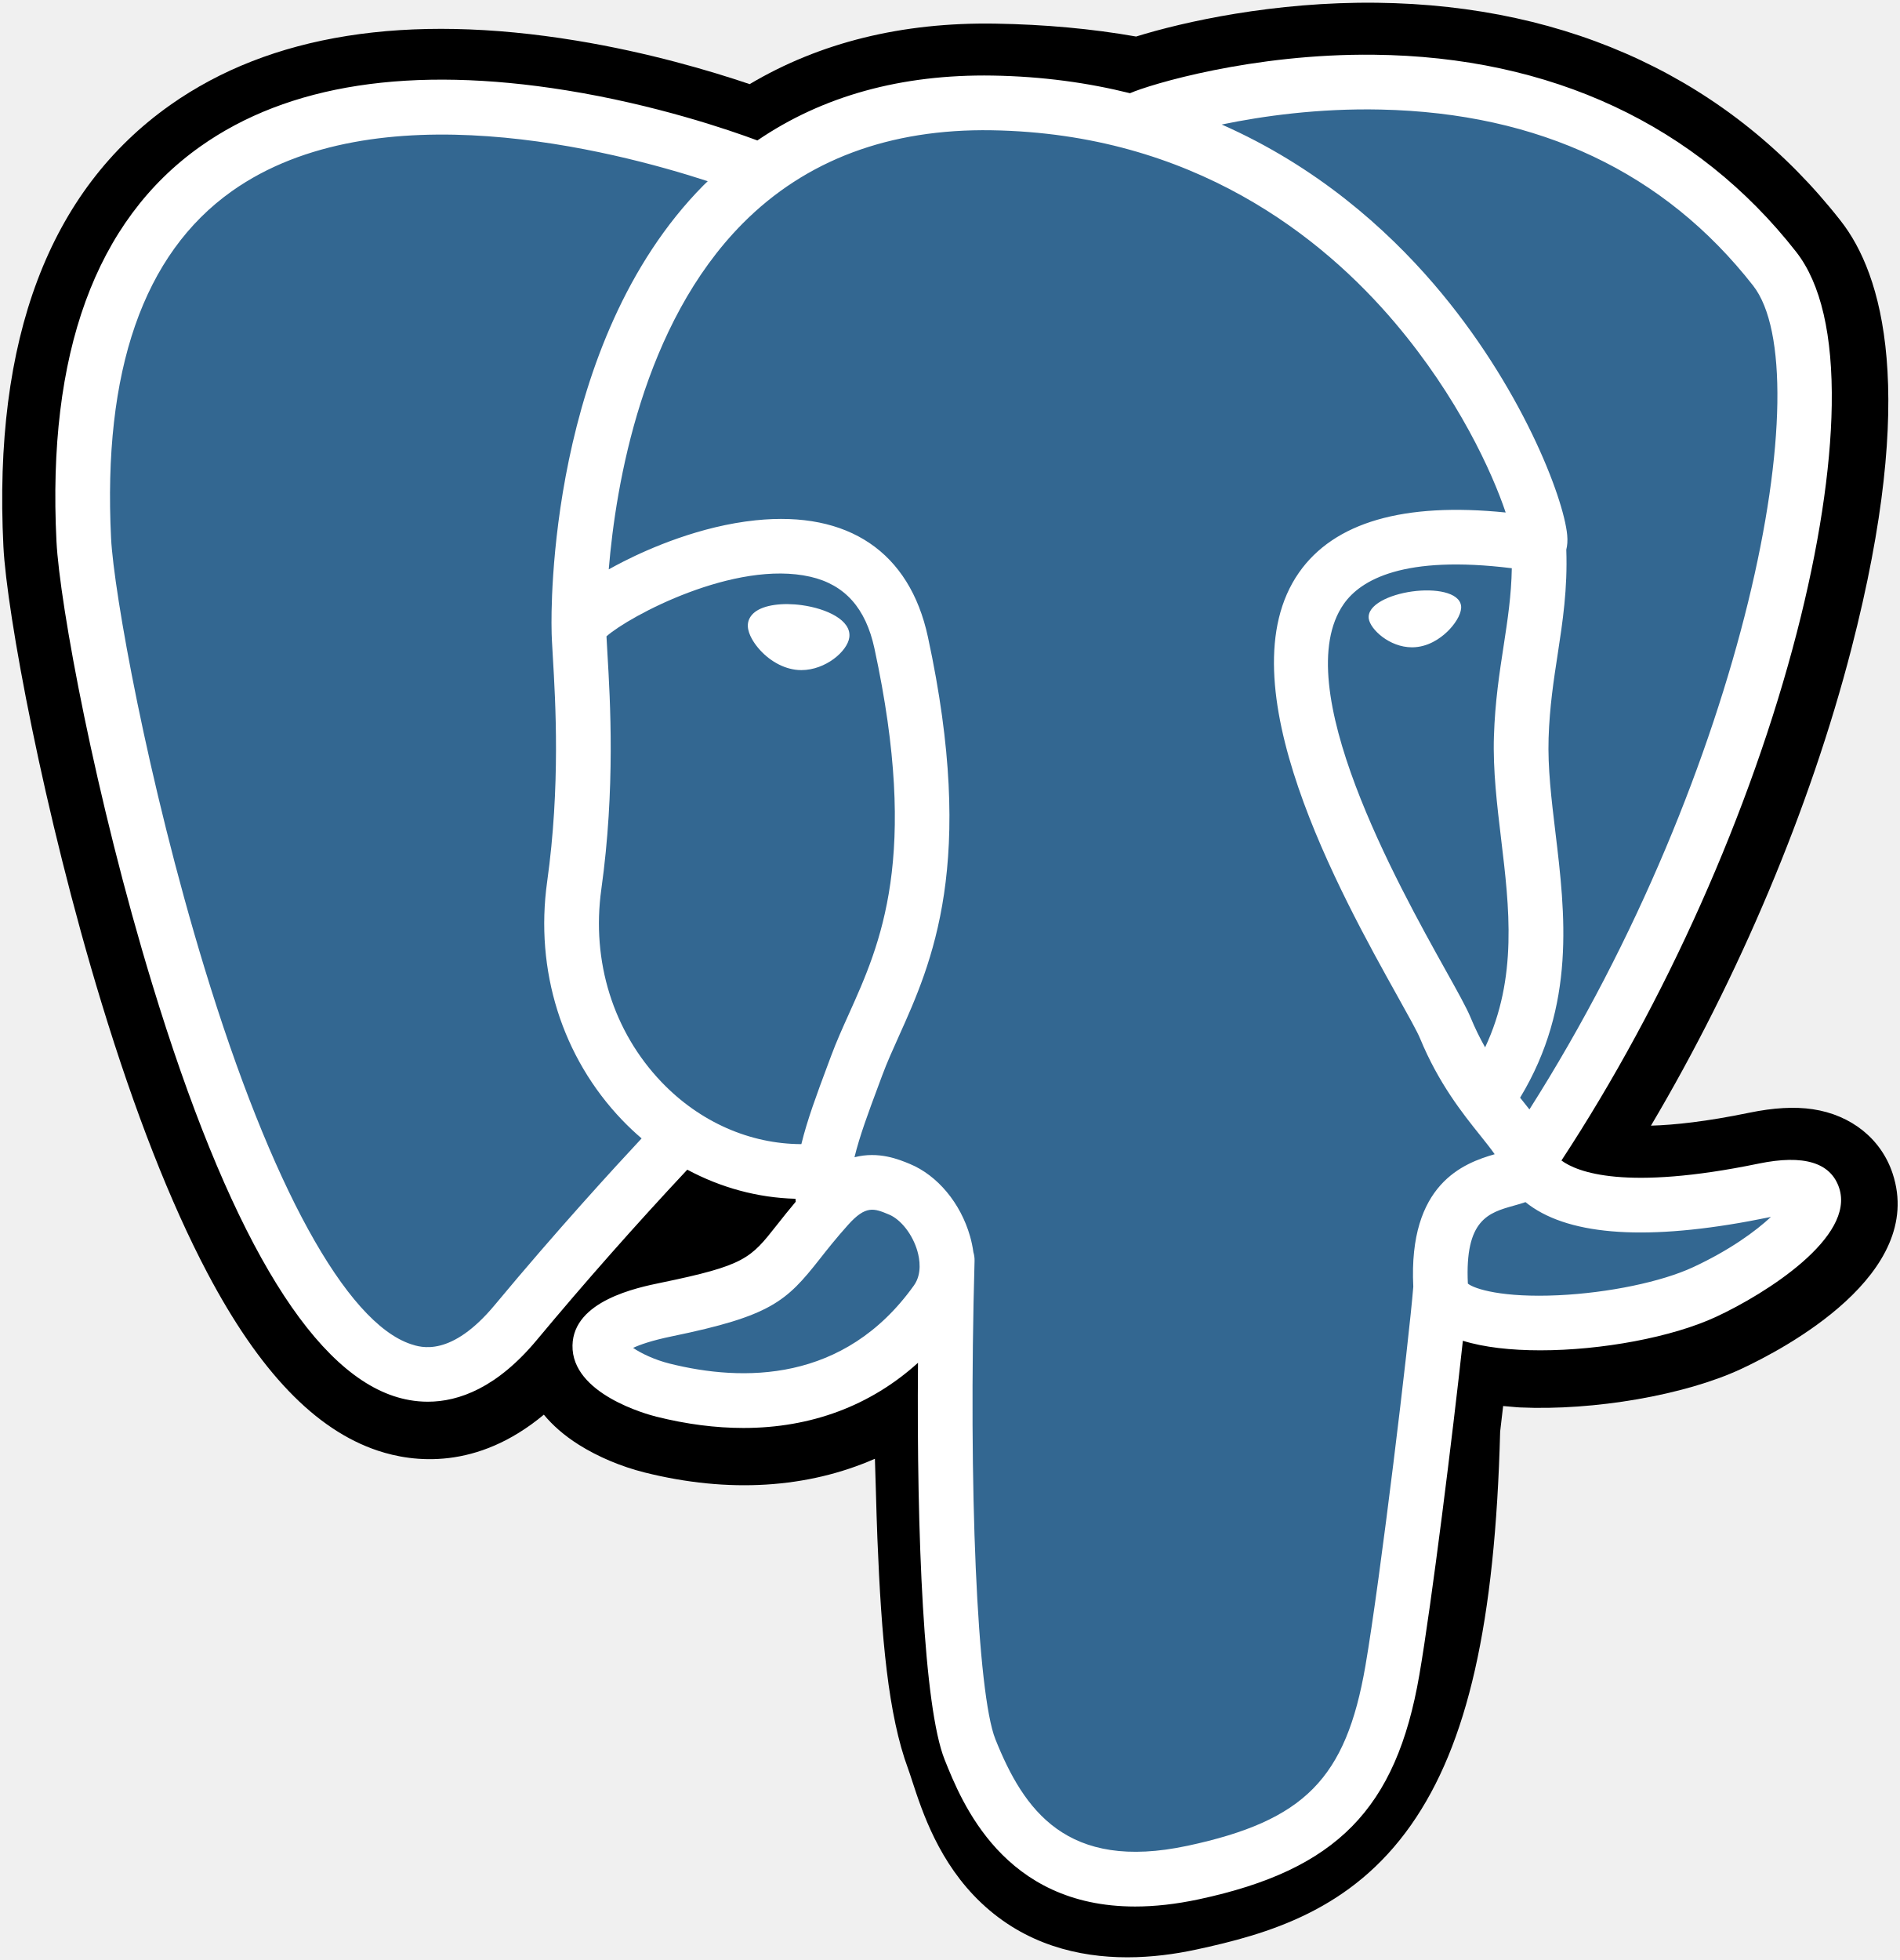
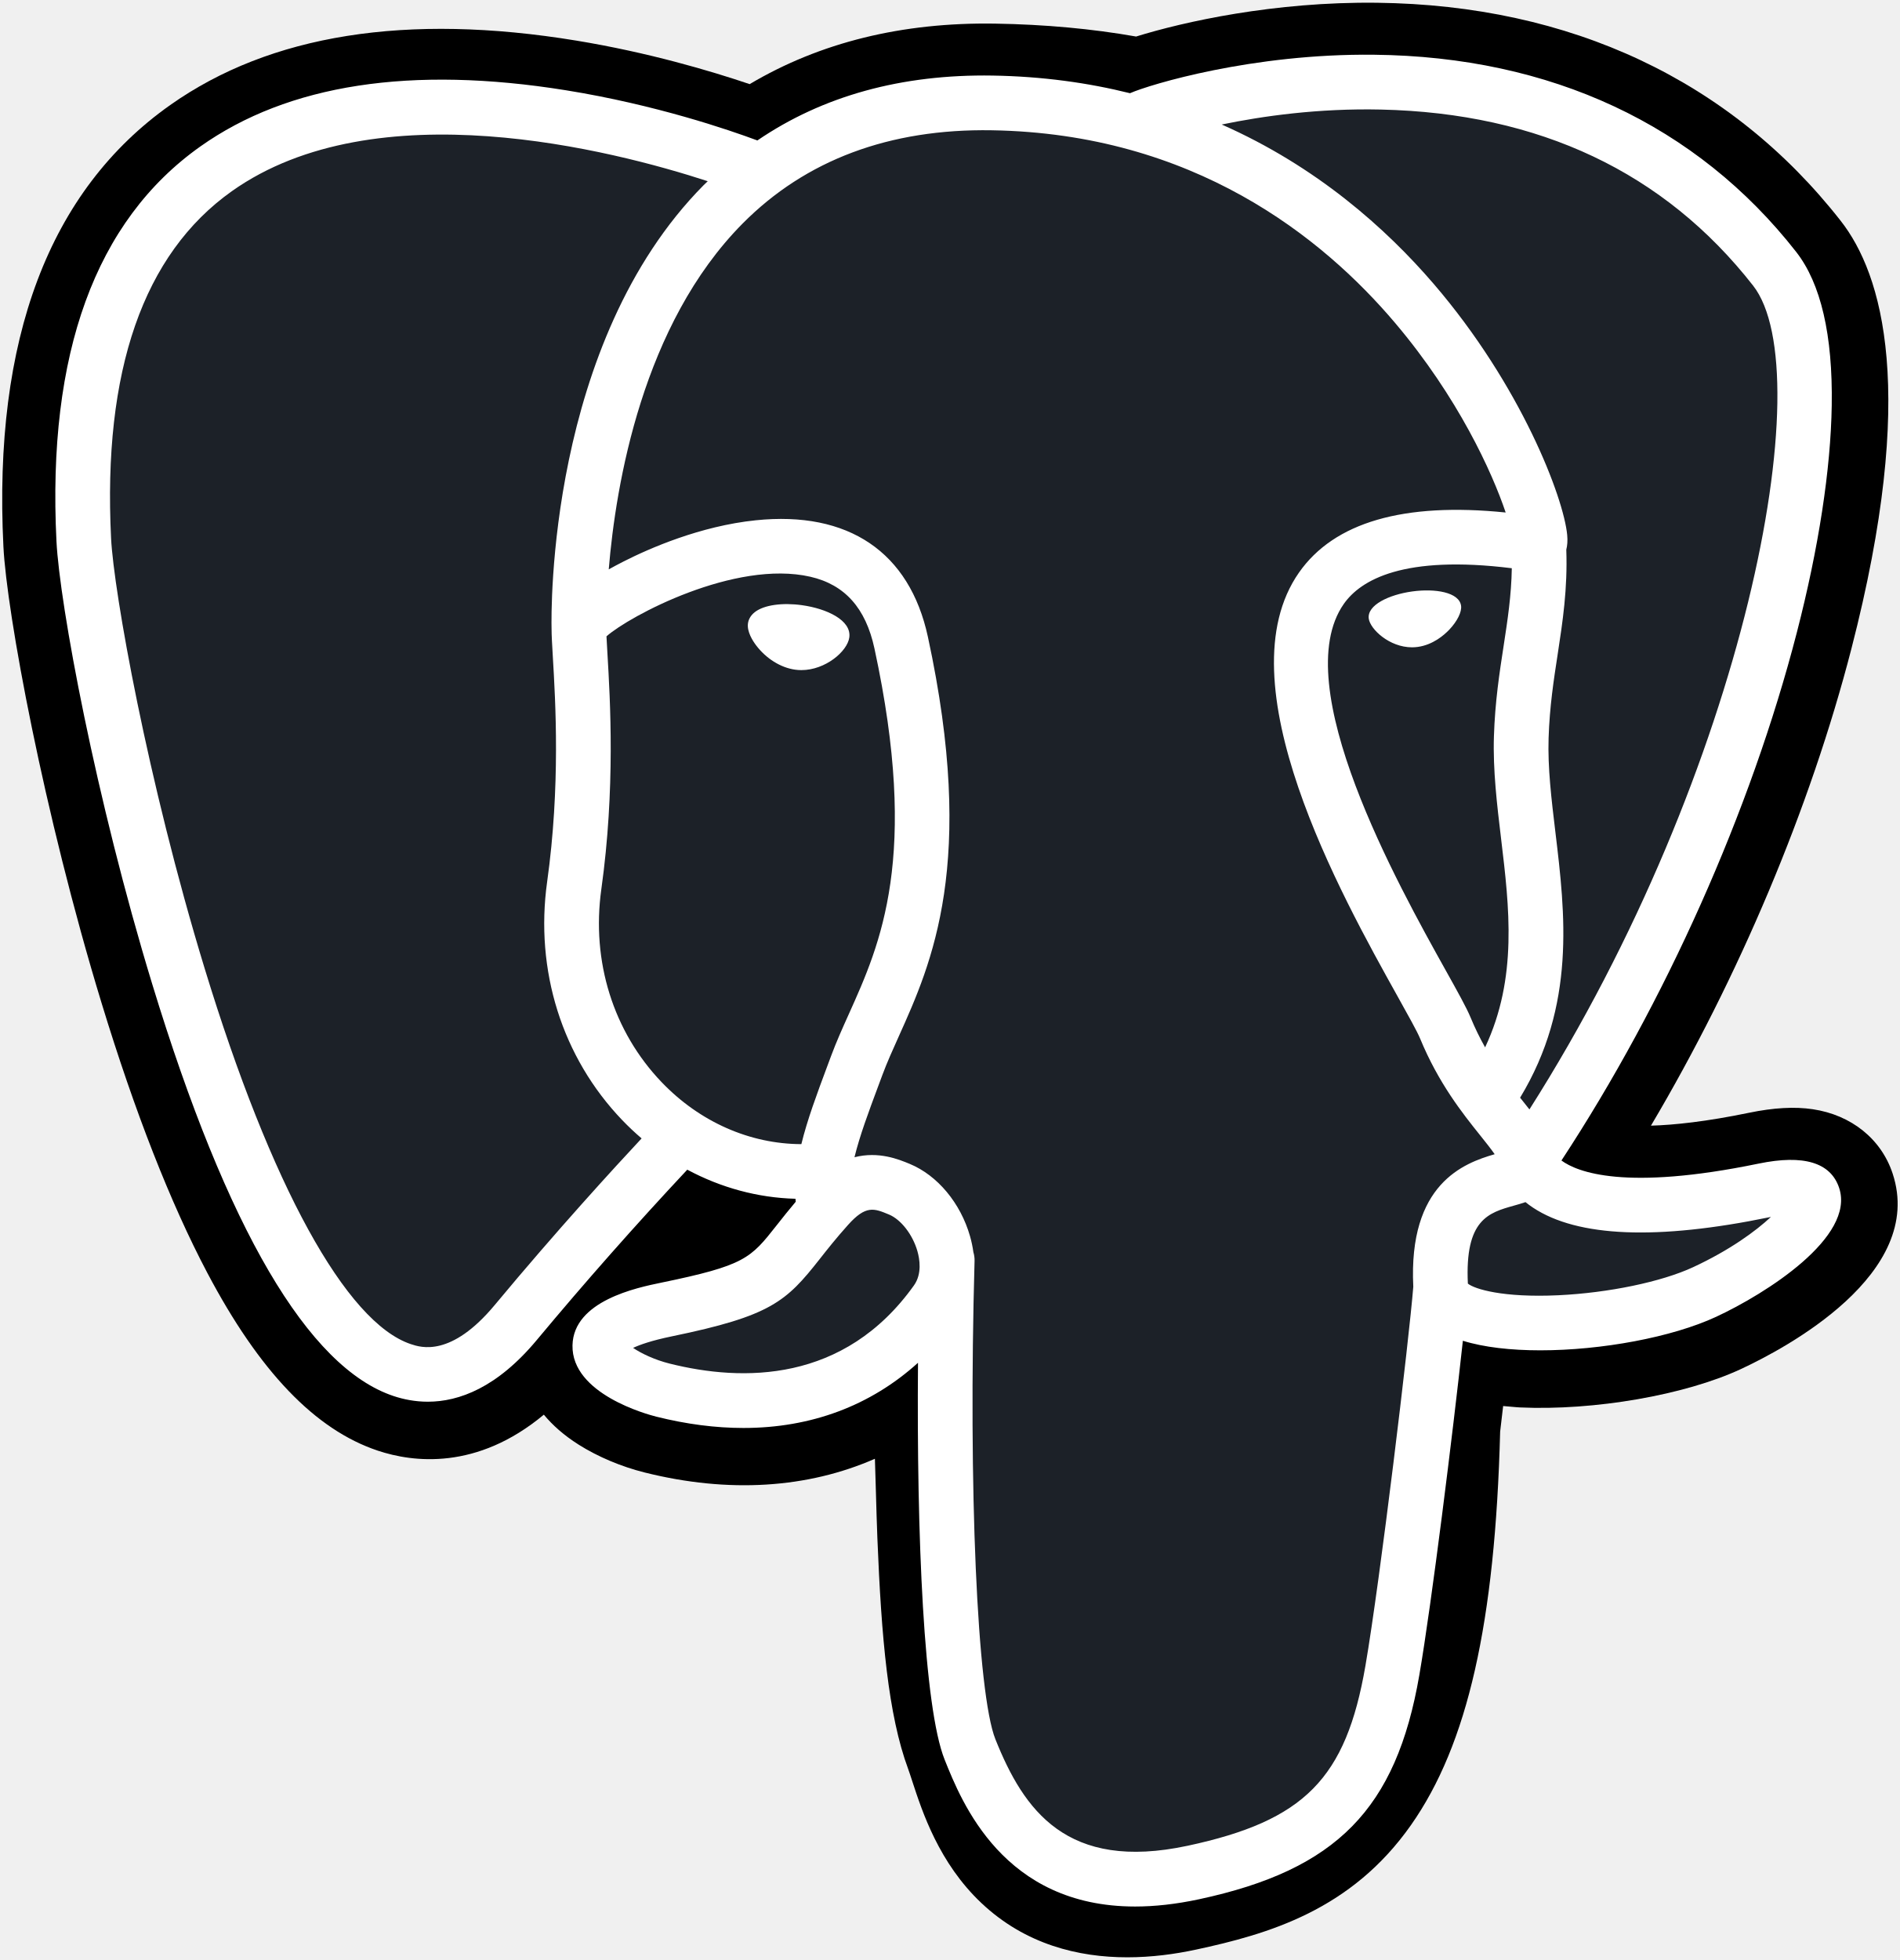
<svg xmlns="http://www.w3.org/2000/svg" width="2424" height="2500" viewBox="0 0 256 264" preserveAspectRatio="xMinYMin meet">
  <path d="M255.008 158.086c-1.535-4.649-5.556-7.887-10.756-8.664-2.452-.366-5.26-.21-8.583.475-5.792 1.195-10.089 1.65-13.225 1.738 11.837-19.985 21.462-42.775 27.003-64.228 8.96-34.689 4.172-50.492-1.423-57.64C233.217 10.847 211.614.683 185.552.372c-13.903-.17-26.108 2.575-32.475 4.549-5.928-1.046-12.302-1.63-18.99-1.738-12.537-.2-23.614 2.533-33.079 8.15-5.24-1.772-13.65-4.27-23.362-5.864-22.842-3.75-41.252-.828-54.718 8.685C6.622 25.672-.937 45.684.461 73.634c.444 8.874 5.408 35.874 13.224 61.48 4.492 14.718 9.282 26.94 14.237 36.33 7.027 13.315 14.546 21.156 22.987 23.972 4.731 1.576 13.327 2.68 22.368-4.85 1.146 1.388 2.675 2.767 4.704 4.048 2.577 1.625 5.728 2.953 8.875 3.74 11.341 2.835 21.964 2.126 31.027-1.848.056 1.612.099 3.152.135 4.482.06 2.157.12 4.272.199 6.25.537 13.374 1.447 23.773 4.143 31.049.148.4.347 1.01.557 1.657 1.345 4.118 3.594 11.012 9.316 16.411 5.925 5.593 13.092 7.308 19.656 7.308 3.292 0 6.433-.432 9.188-1.022 9.82-2.105 20.973-5.311 29.041-16.799 7.628-10.86 11.336-27.217 12.007-52.99.087-.729.167-1.425.244-2.088l.16-1.362 1.797.158.463.031c10.002.456 22.232-1.665 29.743-5.154 5.935-2.754 24.954-12.795 20.476-26.351" />
-   <path d="M237.906 160.722c-29.74 6.135-31.785-3.934-31.785-3.934 31.4-46.593 44.527-105.736 33.2-120.211-30.904-39.485-84.399-20.811-85.292-20.327l-.287.052c-5.876-1.22-12.451-1.946-19.842-2.067-13.456-.22-23.664 3.528-31.41 9.402 0 0-95.43-39.314-90.991 49.444.944 18.882 27.064 142.873 58.218 105.422 11.387-13.695 22.39-25.274 22.39-25.274 5.464 3.63 12.006 5.482 18.864 4.817l.533-.452c-.166 1.7-.09 3.363.213 5.332-8.026 8.967-5.667 10.541-21.711 13.844-16.235 3.346-6.698 9.302-.471 10.86 7.549 1.887 25.013 4.561 36.813-11.958l-.47 1.885c3.144 2.519 5.352 16.383 4.982 28.952-.37 12.568-.617 21.197 1.86 27.937 2.479 6.74 4.948 21.905 26.04 17.386 17.623-3.777 26.756-13.564 28.027-29.89.901-11.606 2.942-9.89 3.07-20.267l1.637-4.912c1.887-15.733.3-20.809 11.157-18.448l2.64.232c7.99.363 18.45-1.286 24.589-4.139 13.218-6.134 21.058-16.377 8.024-13.686h.002" fill="#336791" />
+   <path d="M237.906 160.722c-29.74 6.135-31.785-3.934-31.785-3.934 31.4-46.593 44.527-105.736 33.2-120.211-30.904-39.485-84.399-20.811-85.292-20.327l-.287.052c-5.876-1.22-12.451-1.946-19.842-2.067-13.456-.22-23.664 3.528-31.41 9.402 0 0-95.43-39.314-90.991 49.444.944 18.882 27.064 142.873 58.218 105.422 11.387-13.695 22.39-25.274 22.39-25.274 5.464 3.63 12.006 5.482 18.864 4.817l.533-.452c-.166 1.7-.09 3.363.213 5.332-8.026 8.967-5.667 10.541-21.711 13.844-16.235 3.346-6.698 9.302-.471 10.86 7.549 1.887 25.013 4.561 36.813-11.958l-.47 1.885c3.144 2.519 5.352 16.383 4.982 28.952-.37 12.568-.617 21.197 1.86 27.937 2.479 6.74 4.948 21.905 26.04 17.386 17.623-3.777 26.756-13.564 28.027-29.89.901-11.606 2.942-9.89 3.07-20.267l1.637-4.912c1.887-15.733.3-20.809 11.157-18.448l2.64.232c7.99.363 18.45-1.286 24.589-4.139 13.218-6.134 21.058-16.377 8.024-13.686h.002" fill="#1c2128" />
  <path d="M108.076 81.525c-2.68-.373-5.107-.028-6.335.902-.69.523-.904 1.129-.962 1.546-.154 1.105.62 2.327 1.096 2.957 1.346 1.784 3.312 3.01 5.258 3.28.282.04.563.058.842.058 3.245 0 6.196-2.527 6.456-4.392.325-2.336-3.066-3.893-6.355-4.35M196.86 81.599c-.256-1.831-3.514-2.353-6.606-1.923-3.088.43-6.082 1.824-5.832 3.659.2 1.427 2.777 3.863 5.827 3.863.258 0 .518-.017.78-.054 2.036-.282 3.53-1.575 4.24-2.32 1.08-1.136 1.706-2.402 1.591-3.225" fill="#FFF" />
  <path d="M247.802 160.025c-1.134-3.429-4.784-4.532-10.848-3.28-18.005 3.716-24.453 1.142-26.57-.417 13.995-21.32 25.508-47.092 31.719-71.137 2.942-11.39 4.567-21.968 4.7-30.59.147-9.463-1.465-16.417-4.789-20.665-13.402-17.125-33.072-26.311-56.882-26.563-16.369-.184-30.199 4.005-32.88 5.183-5.646-1.404-11.801-2.266-18.502-2.376-12.288-.199-22.91 2.743-31.704 8.74-3.82-1.422-13.692-4.811-25.765-6.756-20.872-3.36-37.458-.814-49.294 7.571-14.123 10.006-20.643 27.892-19.38 53.16.425 8.501 5.269 34.653 12.913 59.698 10.062 32.964 21 51.625 32.508 55.464 1.347.449 2.9.763 4.613.763 4.198 0 9.345-1.892 14.7-8.33a529.832 529.832 0 0 1 20.261-22.926c4.524 2.428 9.494 3.784 14.577 3.92.01.133.023.266.035.398a117.66 117.66 0 0 0-2.57 3.175c-3.522 4.471-4.255 5.402-15.592 7.736-3.225.666-11.79 2.431-11.916 8.435-.136 6.56 10.125 9.315 11.294 9.607 4.074 1.02 7.999 1.523 11.742 1.523 9.103 0 17.114-2.992 23.516-8.781-.197 23.386.778 46.43 3.586 53.451 2.3 5.748 7.918 19.795 25.664 19.794 2.604 0 5.47-.303 8.623-.979 18.521-3.97 26.564-12.156 29.675-30.203 1.665-9.645 4.522-32.676 5.866-45.03 2.836.885 6.487 1.29 10.434 1.289 8.232 0 17.731-1.749 23.688-4.514 6.692-3.108 18.768-10.734 16.578-17.36zm-44.106-83.48c-.061 3.647-.563 6.958-1.095 10.414-.573 3.717-1.165 7.56-1.314 12.225-.147 4.54.42 9.26.968 13.825 1.108 9.22 2.245 18.712-2.156 28.078a36.508 36.508 0 0 1-1.95-4.009c-.547-1.326-1.735-3.456-3.38-6.404-6.399-11.476-21.384-38.35-13.713-49.316 2.285-3.264 8.084-6.62 22.64-4.813zm-17.644-61.787c21.334.471 38.21 8.452 50.158 23.72 9.164 11.711-.927 64.998-30.14 110.969a171.33 171.33 0 0 0-.886-1.117l-.37-.462c7.549-12.467 6.073-24.802 4.759-35.738-.54-4.488-1.05-8.727-.92-12.709.134-4.22.692-7.84 1.232-11.34.663-4.313 1.338-8.776 1.152-14.037.139-.552.195-1.204.122-1.978-.475-5.045-6.235-20.144-17.975-33.81-6.422-7.475-15.787-15.84-28.574-21.482 5.5-1.14 13.021-2.203 21.442-2.016zM66.674 175.778c-5.9 7.094-9.974 5.734-11.314 5.288-8.73-2.912-18.86-21.364-27.791-50.624-7.728-25.318-12.244-50.777-12.602-57.916-1.128-22.578 4.345-38.313 16.268-46.769 19.404-13.76 51.306-5.524 64.125-1.347-.184.182-.376.352-.558.537-21.036 21.244-20.537 57.54-20.485 59.759-.002.856.07 2.068.168 3.735.362 6.105 1.036 17.467-.764 30.334-1.672 11.957 2.014 23.66 10.111 32.109a36.275 36.275 0 0 0 2.617 2.468c-3.604 3.86-11.437 12.396-19.775 22.426zm22.479-29.993c-6.526-6.81-9.49-16.282-8.133-25.99 1.9-13.592 1.199-25.43.822-31.79-.053-.89-.1-1.67-.127-2.285 3.073-2.725 17.314-10.355 27.47-8.028 4.634 1.061 7.458 4.217 8.632 9.645 6.076 28.103.804 39.816-3.432 49.229-.873 1.939-1.698 3.772-2.402 5.668l-.546 1.466c-1.382 3.706-2.668 7.152-3.465 10.424-6.938-.02-13.687-2.984-18.819-8.34zm1.065 37.9c-2.026-.506-3.848-1.385-4.917-2.114.893-.42 2.482-.992 5.238-1.56 13.337-2.745 15.397-4.683 19.895-10.394 1.031-1.31 2.2-2.794 3.819-4.602l.002-.002c2.411-2.7 3.514-2.242 5.514-1.412 1.621.67 3.2 2.702 3.84 4.938.303 1.056.643 3.06-.47 4.62-9.396 13.156-23.088 12.987-32.921 10.526zm69.799 64.952c-16.316 3.496-22.093-4.829-25.9-14.346-2.457-6.144-3.665-33.85-2.808-64.447.011-.407-.047-.8-.159-1.17a15.444 15.444 0 0 0-.456-2.162c-1.274-4.452-4.379-8.176-8.104-9.72-1.48-.613-4.196-1.738-7.46-.903.696-2.868 1.903-6.107 3.212-9.614l.549-1.475c.618-1.663 1.394-3.386 2.214-5.21 4.433-9.848 10.504-23.337 3.915-53.81-2.468-11.414-10.71-16.988-23.204-15.693-7.49.775-14.343 3.797-17.761 5.53-.735.372-1.407.732-2.035 1.082.954-11.5 4.558-32.992 18.04-46.59 8.489-8.56 19.794-12.788 33.568-12.56 27.14.444 44.544 14.372 54.366 25.979 8.464 10.001 13.047 20.076 14.876 25.51-13.755-1.399-23.11 1.316-27.852 8.096-10.317 14.748 5.644 43.372 13.315 57.129 1.407 2.521 2.621 4.7 3.003 5.626 2.498 6.054 5.732 10.096 8.093 13.046.724.904 1.426 1.781 1.96 2.547-4.166 1.201-11.649 3.976-10.967 17.847-.55 6.96-4.461 39.546-6.448 51.059-2.623 15.21-8.22 20.875-23.957 24.25zm68.104-77.936c-4.26 1.977-11.389 3.46-18.161 3.779-7.48.35-11.288-.838-12.184-1.569-.42-8.644 2.797-9.547 6.202-10.503.535-.15 1.057-.297 1.561-.473.313.255.656.508 1.032.756 6.012 3.968 16.735 4.396 31.874 1.271l.166-.033c-2.042 1.909-5.536 4.471-10.49 6.772z" fill="#FFF" />
</svg>
